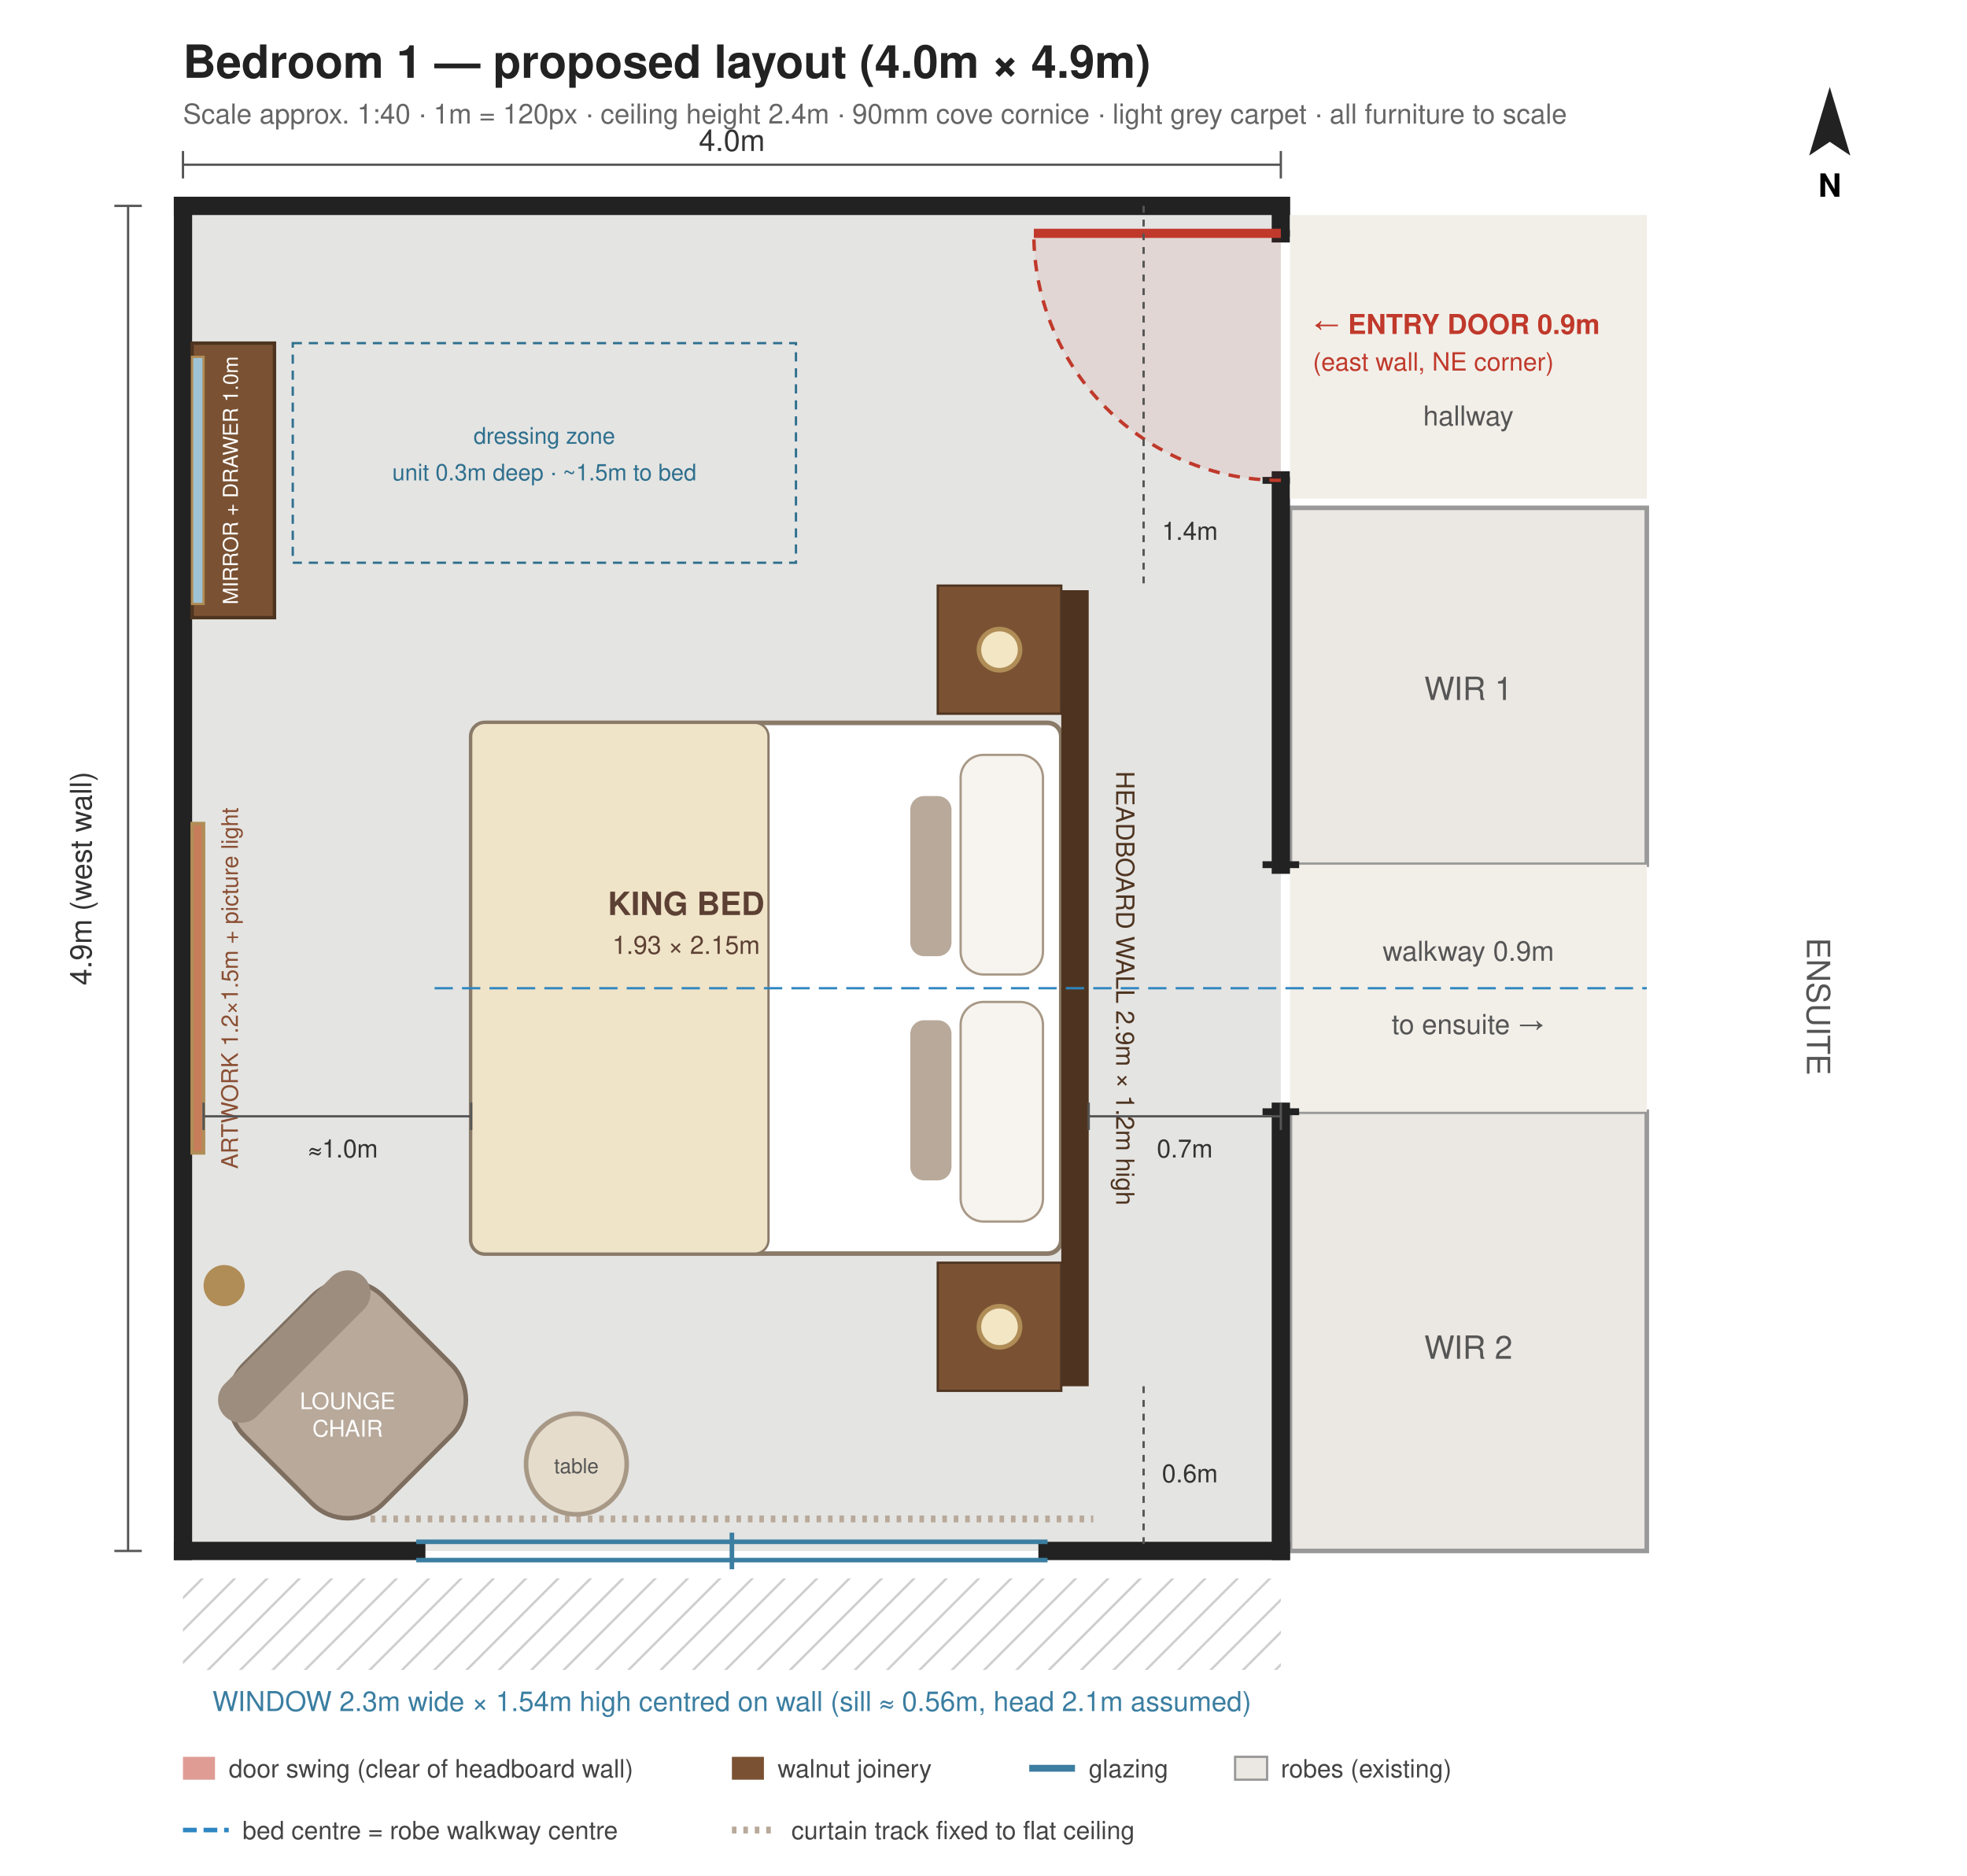
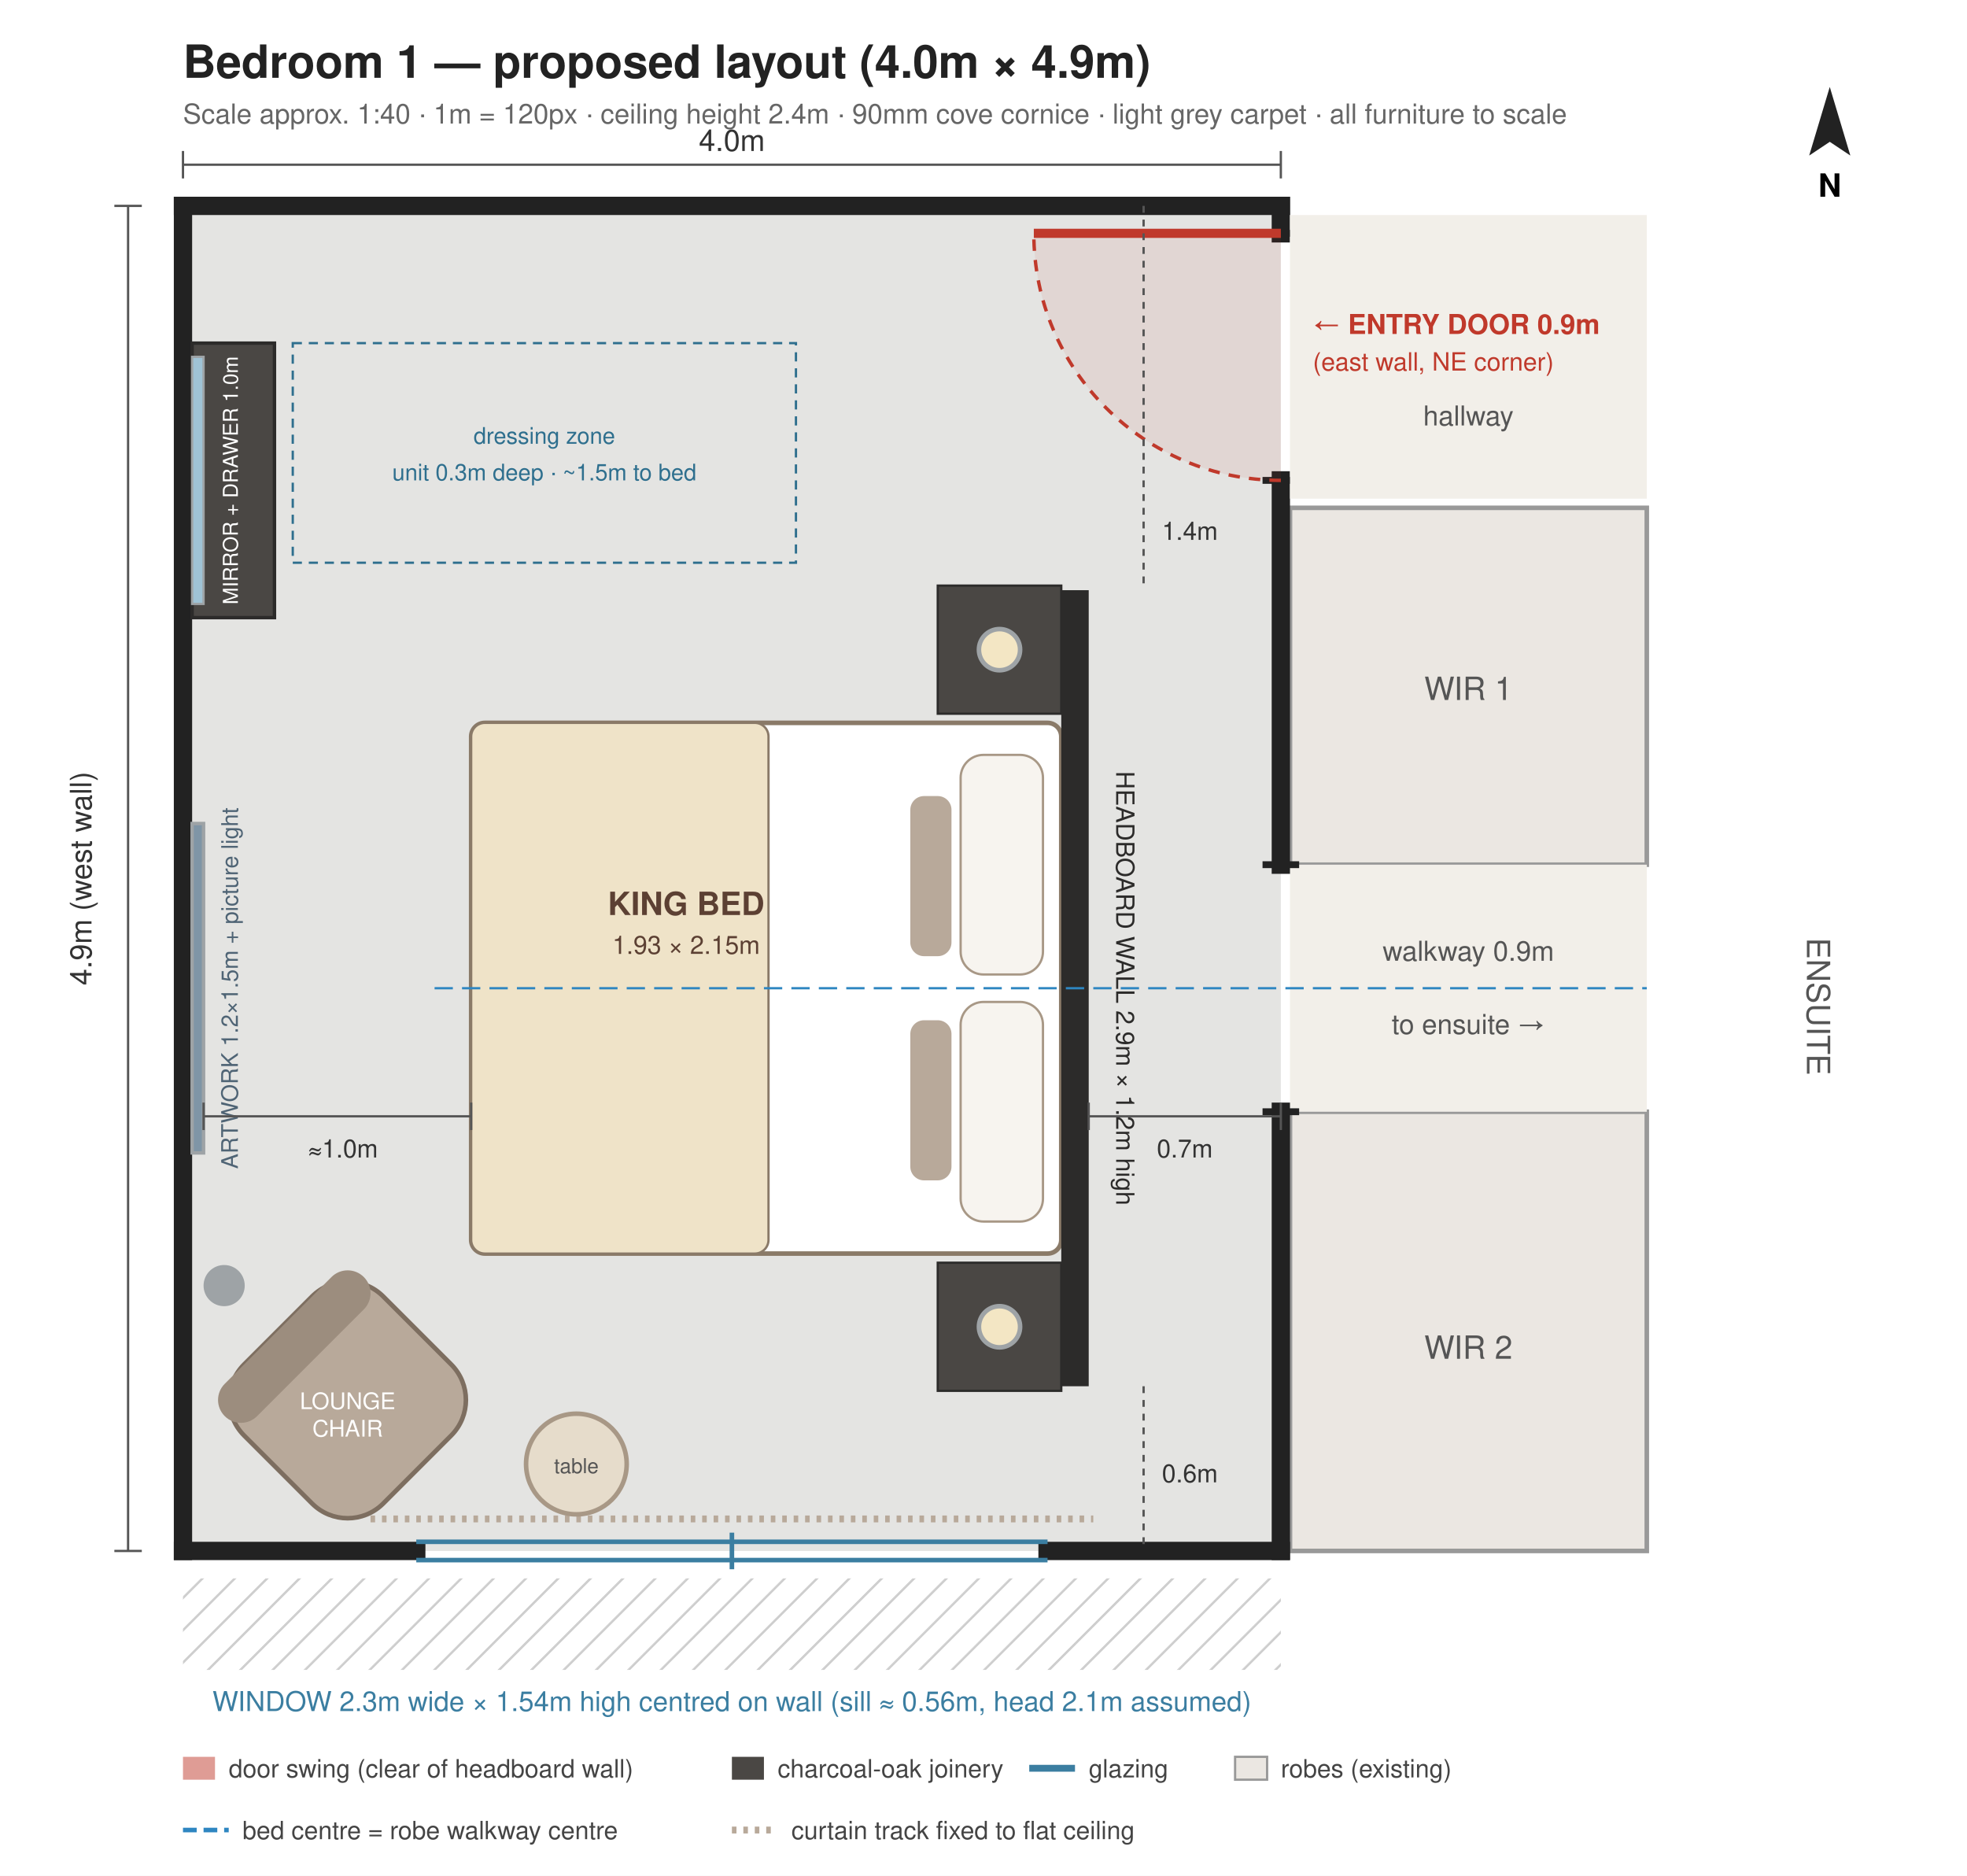
<svg xmlns="http://www.w3.org/2000/svg" width="860" height="820" viewBox="0 0 860 820" font-family="Helvetica, Arial, sans-serif">
  <rect width="860" height="820" fill="#ffffff" />
  <text x="80" y="34" font-size="20" font-weight="bold" fill="#222">Bedroom 1 — proposed layout (4.0m × 4.9m)</text>
  <text x="80" y="54" font-size="12" fill="#666">Scale approx. 1:40 · 1m = 120px · ceiling height 2.4m · 90mm cove cornice · light grey carpet · all furniture to scale</text>
  <g transform="translate(800,60)">
    <polygon points="0,-22 9,8 0,2 -9,8" fill="#222" />
    <text x="0" y="26" font-size="14" font-weight="bold" text-anchor="middle">N</text>
  </g>
  <rect x="80" y="90" width="480" height="588" fill="#e4e4e2" />
  <rect x="564" y="222" width="156" height="156" fill="#ebe7e2" stroke="#999" stroke-width="2" />
  <text x="642" y="306" font-size="14" text-anchor="middle" fill="#555">WIR 1</text>
  <rect x="564" y="486" width="156" height="192" fill="#ebe7e2" stroke="#999" stroke-width="2" />
  <text x="642" y="594" font-size="14" text-anchor="middle" fill="#555">WIR 2</text>
  <rect x="564" y="378" width="156" height="108" fill="#f2efe9" />
  <text x="642" y="420" font-size="12" text-anchor="middle" fill="#555">walkway 0.9m</text>
  <text x="642" y="452" font-size="12" text-anchor="middle" fill="#555">to ensuite →</text>
  <text x="790" y="440" font-size="14" text-anchor="middle" fill="#555" transform="rotate(90 790 440)">ENSUITE</text>
  <g stroke="#222" stroke-width="8" stroke-linecap="square" fill="none">
    <line x1="80" y1="90" x2="560" y2="90" />
    <line x1="80" y1="90" x2="80" y2="678" />
    <line x1="80" y1="678" x2="182" y2="678" />
    <line x1="458" y1="678" x2="560" y2="678" />
    <line x1="560" y1="90" x2="560" y2="102" />
    <line x1="560" y1="210" x2="560" y2="378" />
    <line x1="560" y1="486" x2="560" y2="678" />
  </g>
  <g stroke="#222" stroke-width="3">
    <line x1="552" y1="102" x2="568" y2="102" />
    <line x1="552" y1="210" x2="568" y2="210" />
    <line x1="552" y1="378" x2="568" y2="378" />
    <line x1="552" y1="486" x2="568" y2="486" />
  </g>
  <g stroke="#3b7ea1" stroke-width="2">
    <line x1="182" y1="674" x2="458" y2="674" />
    <line x1="182" y1="682" x2="458" y2="682" />
    <line x1="320" y1="670" x2="320" y2="686" />
    <line x1="162" y1="664" x2="478" y2="664" stroke="#b8a99a" stroke-width="3" stroke-dasharray="2,3" />
  </g>
  <rect x="80" y="690" width="480" height="40" fill="url(#hatch)" opacity="0.6" />
  <defs>
    <pattern id="hatch" width="10" height="10" patternUnits="userSpaceOnUse" patternTransform="rotate(45)">
      <line x1="0" y1="0" x2="0" y2="10" stroke="#aaa" stroke-width="2" />
    </pattern>
  </defs>
  <text x="320" y="748" font-size="12" text-anchor="middle" fill="#3b7ea1">WINDOW 2.3m wide × 1.54m high centred on wall (sill ≈ 0.56m, head 2.1m assumed)</text>
  <path d="M560,210 A108,108 0 0,1 452,102" fill="none" stroke="#c0392b" stroke-width="1.5" stroke-dasharray="5,4" />
  <line x1="560" y1="102" x2="452" y2="102" stroke="#c0392b" stroke-width="4" />
  <path d="M560,102 L560,210 A108,108 0 0,1 452,102 Z" fill="#c0392b" opacity="0.08" />
  <rect x="564" y="94" width="156" height="124" fill="#f2efe9" />
  <text x="642" y="186" font-size="12" text-anchor="middle" fill="#555">hallway</text>
  <text x="574" y="146" font-size="12" fill="#c0392b" font-weight="bold">← ENTRY DOOR 0.9m</text>
  <text x="574" y="162" font-size="11" fill="#c0392b">(east wall, NE corner)</text>
-   <rect x="84" y="150" width="36" height="120" fill="#7a5233" stroke="#4e3420" stroke-width="1.5" />
-   <rect x="84" y="156" width="5" height="108" fill="#9fc3d6" stroke="#b08d57" stroke-width="1" />
+   <rect x="84" y="150" width="36" height="120" fill="#4a4744" stroke="#2c2b2a" stroke-width="1.5" />
+   <rect x="84" y="156" width="5" height="108" fill="#9fc3d6" stroke="#9ea3a6" stroke-width="1" />
  <text x="104" y="210" font-size="9" fill="#fff" text-anchor="middle" transform="rotate(-90 104 210)">MIRROR + DRAWER 1.0m</text>
  <rect x="128" y="150" width="220" height="96" fill="none" stroke="#2e6f8e" stroke-width="1" stroke-dasharray="4,3" />
  <text x="238" y="194" font-size="10" fill="#2e6f8e" text-anchor="middle">dressing zone</text>
  <text x="238" y="210" font-size="10" fill="#2e6f8e" text-anchor="middle">unit 0.3m deep · ~1.5m to bed</text>
-   <rect x="84" y="360" width="5" height="144" fill="#c77d5a" stroke="#b08d57" stroke-width="1.5" />
-   <text x="104" y="432" font-size="10" fill="#8a4f33" text-anchor="middle" transform="rotate(-90 104 432)">ARTWORK 1.2×1.5m + picture light</text>
+   <rect x="84" y="360" width="5" height="144" fill="#7f95a6" stroke="#9ea3a6" stroke-width="1.5" />
+   <text x="104" y="432" font-size="10" fill="#4f6475" text-anchor="middle" transform="rotate(-90 104 432)">ARTWORK 1.2×1.5m + picture light</text>
  <rect x="206" y="316" width="258" height="232" rx="6" fill="#ffffff" stroke="#8a7a68" stroke-width="2" />
  <rect x="206" y="316" width="130" height="232" rx="6" fill="#efe3c8" stroke="#8a7a68" stroke-width="1" />
  <rect x="420" y="330" width="36" height="96" rx="10" fill="#f7f4ef" stroke="#a89886" />
  <rect x="420" y="438" width="36" height="96" rx="10" fill="#f7f4ef" stroke="#a89886" />
  <rect x="398" y="348" width="18" height="70" rx="6" fill="#b8a99a" />
  <rect x="398" y="446" width="18" height="70" rx="6" fill="#b8a99a" />
  <text x="300" y="400" font-size="14" text-anchor="middle" fill="#5c4033" font-weight="bold">KING BED</text>
  <text x="300" y="417" font-size="11" text-anchor="middle" fill="#5c4033">1.93 × 2.15m</text>
-   <rect x="410" y="256" width="54" height="56" fill="#7a5233" stroke="#4e3420" />
-   <rect x="410" y="552" width="54" height="56" fill="#7a5233" stroke="#4e3420" />
-   <circle cx="437" cy="284" r="9" fill="#f3e6c4" stroke="#b08d57" stroke-width="2" />
-   <circle cx="437" cy="580" r="9" fill="#f3e6c4" stroke="#b08d57" stroke-width="2" />
-   <rect x="464" y="258" width="12" height="348" fill="#4e3420" />
-   <text x="488" y="432" font-size="11" fill="#4e3420" text-anchor="middle" transform="rotate(90 488 432)">HEADBOARD WALL 2.9m × 1.2m high</text>
+   <rect x="410" y="256" width="54" height="56" fill="#4a4744" stroke="#2c2b2a" />
+   <rect x="410" y="552" width="54" height="56" fill="#4a4744" stroke="#2c2b2a" />
+   <circle cx="437" cy="284" r="9" fill="#f3e6c4" stroke="#9ea3a6" stroke-width="2" />
+   <circle cx="437" cy="580" r="9" fill="#f3e6c4" stroke="#9ea3a6" stroke-width="2" />
+   <rect x="464" y="258" width="12" height="348" fill="#2c2b2a" />
+   <text x="488" y="432" font-size="11" fill="#2c2b2a" text-anchor="middle" transform="rotate(90 488 432)">HEADBOARD WALL 2.9m × 1.2m high</text>
  <g transform="translate(152 612) rotate(-45)">
    <rect x="-43" y="-43" width="86" height="86" rx="22" fill="#b8a99a" stroke="#7d6e60" stroke-width="2" />
    <rect x="-43" y="-43" width="86" height="20" rx="10" fill="#9c8d7e" />
  </g>
  <circle cx="252" cy="640" r="22" fill="#e6dccb" stroke="#a89886" stroke-width="2" />
-   <circle cx="98" cy="562" r="9" fill="#b08d57" />
+   <circle cx="98" cy="562" r="9" fill="#9ea3a6" />
  <text x="152" y="616" font-size="10" text-anchor="middle" fill="#fff">LOUNGE</text>
  <text x="152" y="628" font-size="10" text-anchor="middle" fill="#fff">CHAIR</text>
  <text x="252" y="644" font-size="9" text-anchor="middle" fill="#555">table</text>
  <g stroke="#555" stroke-width="1" fill="none">
    <line x1="80" y1="72" x2="560" y2="72" />
    <line x1="80" y1="66" x2="80" y2="78" />
    <line x1="560" y1="66" x2="560" y2="78" />
    <line x1="56" y1="90" x2="56" y2="678" />
    <line x1="50" y1="90" x2="62" y2="90" />
    <line x1="50" y1="678" x2="62" y2="678" />
    <line x1="89" y1="488" x2="206" y2="488" />
    <line x1="89" y1="482" x2="89" y2="494" />
    <line x1="206" y1="482" x2="206" y2="494" />
    <line x1="476" y1="488" x2="560" y2="488" />
    <line x1="476" y1="482" x2="476" y2="494" />
    <line x1="560" y1="482" x2="560" y2="494" />
    <line x1="500" y1="90" x2="500" y2="258" stroke-dasharray="3,3" />
    <line x1="500" y1="606" x2="500" y2="678" stroke-dasharray="3,3" />
    <line x1="190" y1="432" x2="720" y2="432" stroke="#2e86c1" stroke-dasharray="8,4" />
  </g>
  <text x="320" y="66" font-size="13" text-anchor="middle" fill="#333">4.0m</text>
  <text x="40" y="384" font-size="13" text-anchor="middle" fill="#333" transform="rotate(-90 40 384)">4.9m (west wall)</text>
  <text x="150" y="506" font-size="11" text-anchor="middle" fill="#333">≈1.0m</text>
  <text x="518" y="506" font-size="11" text-anchor="middle" fill="#333">0.7m</text>
  <text x="508" y="236" font-size="11" fill="#333">1.4m</text>
  <text x="508" y="648" font-size="11" fill="#333">0.6m</text>
  <g font-size="11" fill="#444">
    <rect x="80" y="768" width="14" height="10" fill="#c0392b" opacity="0.5" />
    <text x="100" y="777">door swing (clear of headboard wall)</text>
-     <rect x="320" y="768" width="14" height="10" fill="#7a5233" />
-     <text x="340" y="777">walnut joinery</text>
+     <rect x="320" y="768" width="14" height="10" fill="#4a4744" />
+     <text x="340" y="777">charcoal-oak joinery</text>
    <line x1="450" y1="773" x2="470" y2="773" stroke="#3b7ea1" stroke-width="3" />
    <text x="476" y="777">glazing</text>
    <rect x="540" y="768" width="14" height="10" fill="#ebe7e2" stroke="#999" />
    <text x="560" y="777">robes (existing)</text>
    <line x1="320" y1="800" x2="340" y2="800" stroke="#b8a99a" stroke-width="3" stroke-dasharray="2,3" />
    <text x="346" y="804">curtain track fixed to flat ceiling</text>
    <line x1="80" y1="800" x2="100" y2="800" stroke="#2e86c1" stroke-dasharray="6,3" stroke-width="2" />
    <text x="106" y="804">bed centre = robe walkway centre</text>
  </g>
</svg>
